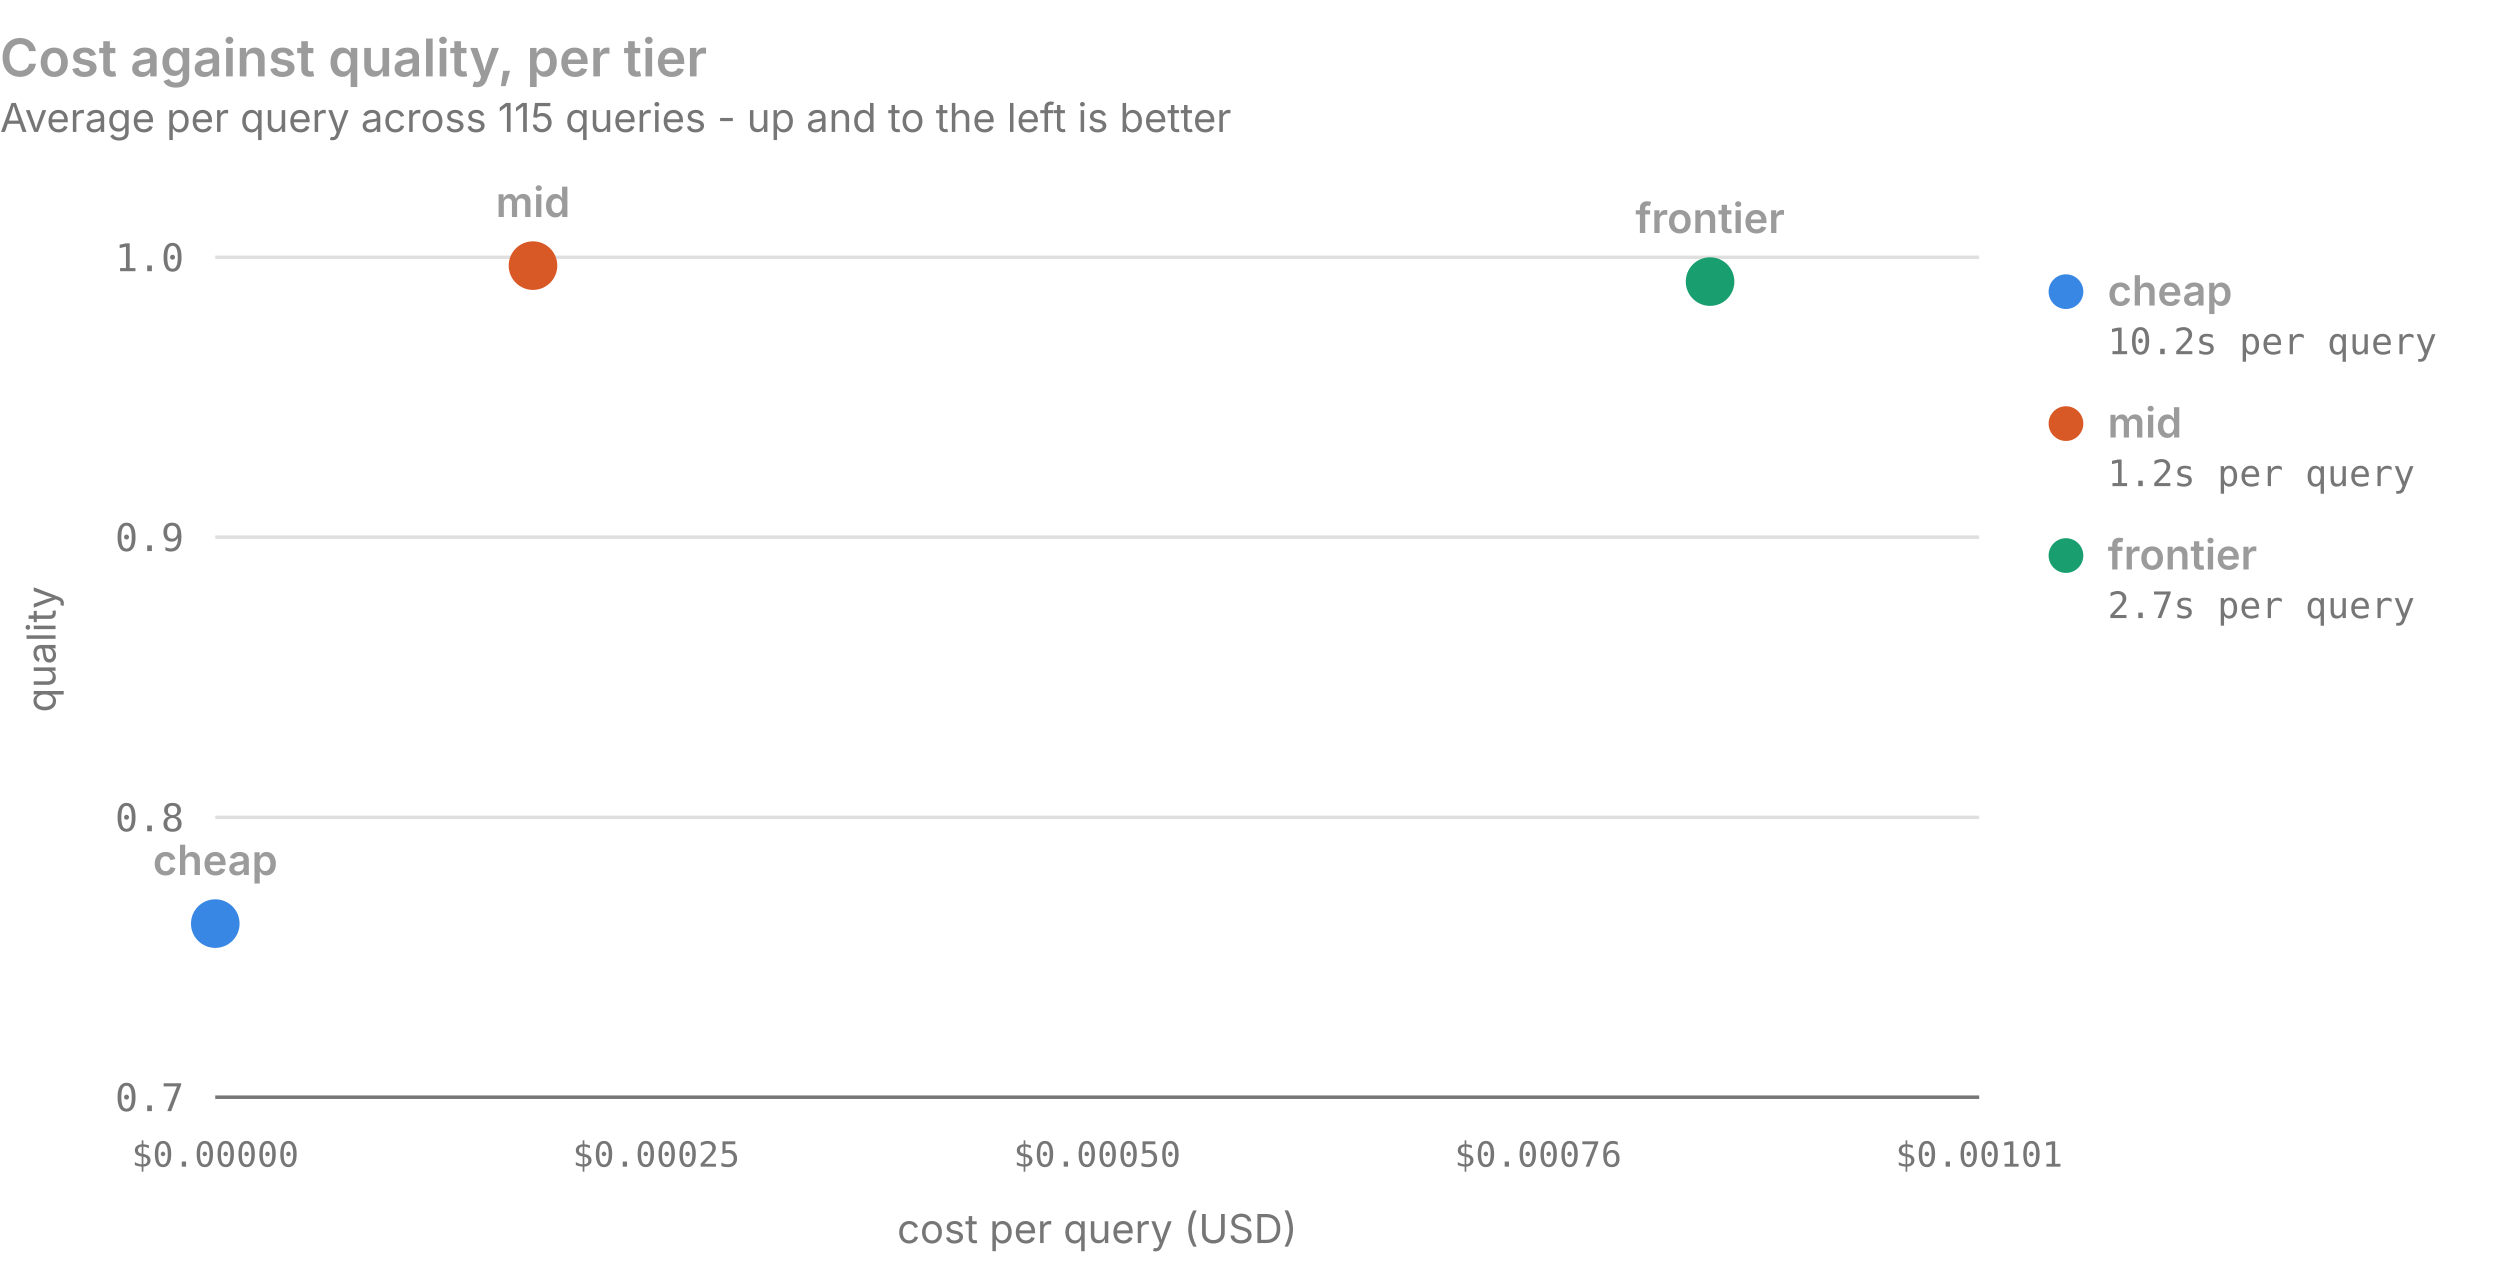
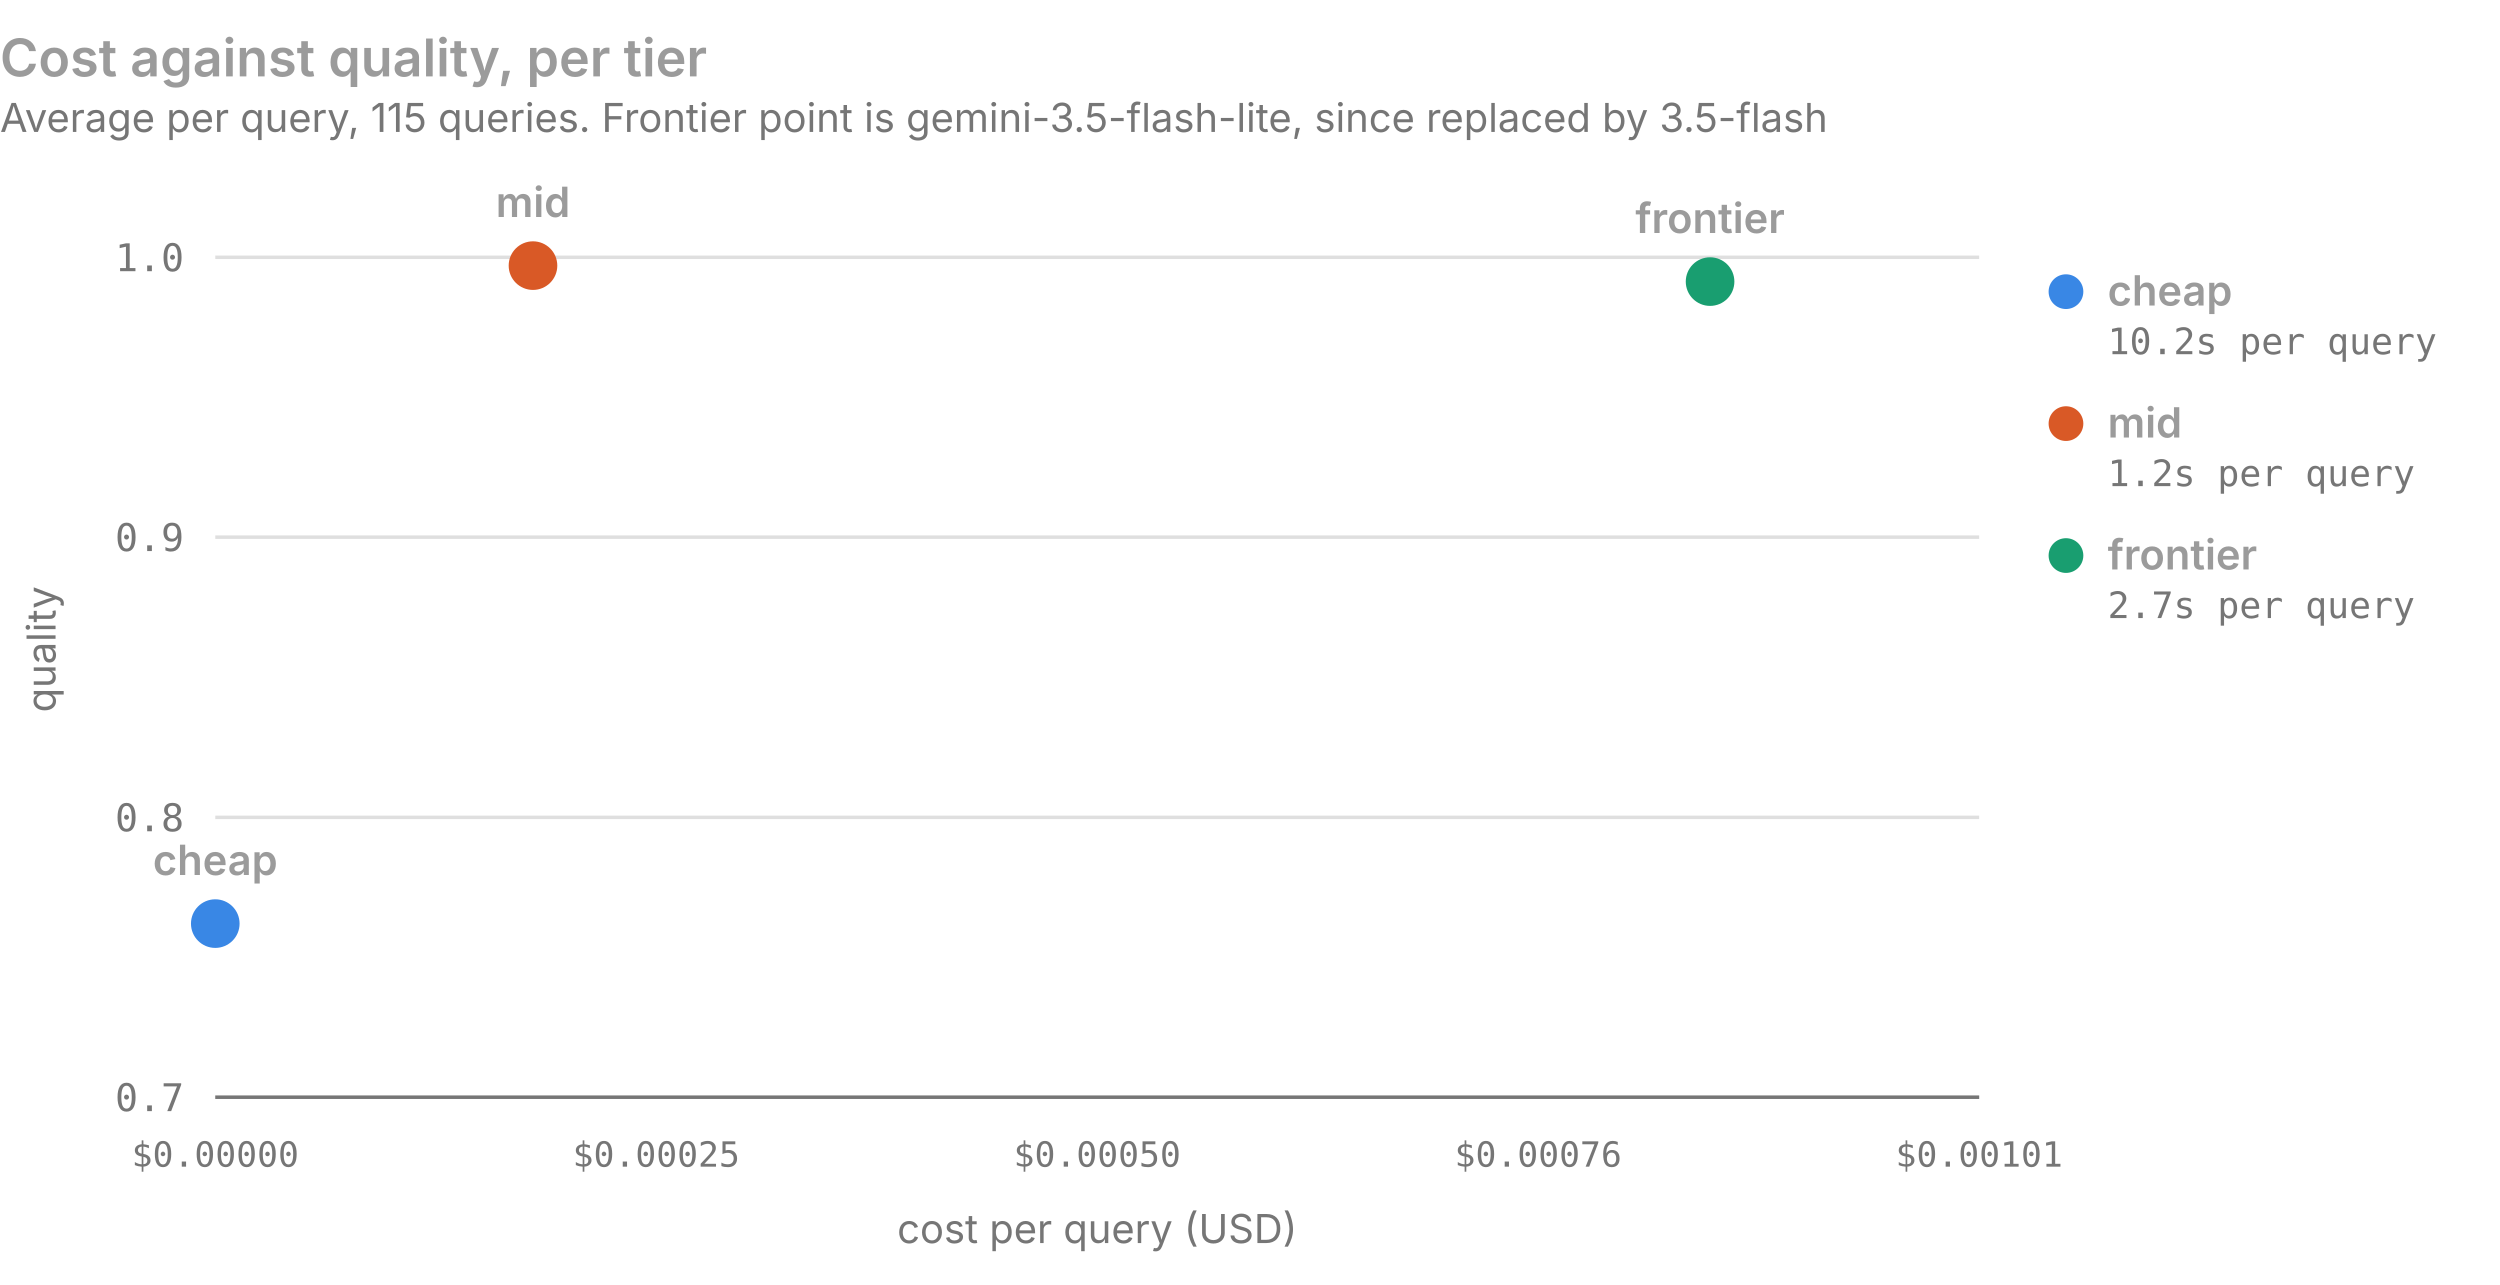
<svg xmlns="http://www.w3.org/2000/svg" viewBox="0 0 720 370" width="720" height="370" role="img" aria-label="Cost against quality per tier">
  <text x="0.0" y="22.0" font-family="IBM Plex Sans, -apple-system, Segoe UI, sans-serif" font-size="15" fill="#9b9b9b" text-anchor="start" font-weight="600">Cost against quality, per tier</text>
-   <text x="0.0" y="38.0" font-family="IBM Plex Sans, -apple-system, Segoe UI, sans-serif" font-size="11.5" fill="#767676" text-anchor="start" font-weight="400">Average per query across 115 queries - up and to the left is better</text>
+   <text x="0.0" y="38.0" font-family="IBM Plex Sans, -apple-system, Segoe UI, sans-serif" font-size="11.5" fill="#767676" text-anchor="start" font-weight="400">Average per query, 115 queries. Frontier point is gemini-3.5-flash-lite, since replaced by 3.5-flash</text>
  <line x1="62" y1="316.0" x2="570" y2="316.0" stroke="#8884" stroke-width="1" />
  <text x="53.0" y="320.0" font-family="IBM Plex Mono, SFMono-Regular, Consolas, monospace" font-size="11" fill="#767676" text-anchor="end" font-weight="400">0.7</text>
  <line x1="62" y1="235.4" x2="570" y2="235.4" stroke="#8884" stroke-width="1" />
  <text x="53.0" y="239.4" font-family="IBM Plex Mono, SFMono-Regular, Consolas, monospace" font-size="11" fill="#767676" text-anchor="end" font-weight="400">0.8</text>
  <line x1="62" y1="154.7" x2="570" y2="154.7" stroke="#8884" stroke-width="1" />
  <text x="53.0" y="158.7" font-family="IBM Plex Mono, SFMono-Regular, Consolas, monospace" font-size="11" fill="#767676" text-anchor="end" font-weight="400">0.9</text>
  <line x1="62" y1="74.1" x2="570" y2="74.1" stroke="#8884" stroke-width="1" />
  <text x="53.0" y="78.1" font-family="IBM Plex Mono, SFMono-Regular, Consolas, monospace" font-size="11" fill="#767676" text-anchor="end" font-weight="400">1.0</text>
  <text x="62.0" y="336.0" font-family="IBM Plex Mono, SFMono-Regular, Consolas, monospace" font-size="10" fill="#767676" text-anchor="middle" font-weight="400">$0.00000</text>
  <text x="189.0" y="336.0" font-family="IBM Plex Mono, SFMono-Regular, Consolas, monospace" font-size="10" fill="#767676" text-anchor="middle" font-weight="400">$0.00025</text>
  <text x="316.0" y="336.0" font-family="IBM Plex Mono, SFMono-Regular, Consolas, monospace" font-size="10" fill="#767676" text-anchor="middle" font-weight="400">$0.00050</text>
  <text x="443.0" y="336.0" font-family="IBM Plex Mono, SFMono-Regular, Consolas, monospace" font-size="10" fill="#767676" text-anchor="middle" font-weight="400">$0.00076</text>
  <text x="570.0" y="336.0" font-family="IBM Plex Mono, SFMono-Regular, Consolas, monospace" font-size="10" fill="#767676" text-anchor="middle" font-weight="400">$0.00101</text>
  <circle cx="62.0" cy="266.0" r="7" fill="#3987e5" />
  <text x="62.0" y="252.0" font-family="IBM Plex Sans, -apple-system, Segoe UI, sans-serif" font-size="12" fill="#9b9b9b" text-anchor="middle" font-weight="600">cheap</text>
  <circle cx="153.5" cy="76.5" r="7" fill="#d95926" />
  <text x="153.5" y="62.5" font-family="IBM Plex Sans, -apple-system, Segoe UI, sans-serif" font-size="12" fill="#9b9b9b" text-anchor="middle" font-weight="600">mid</text>
  <circle cx="492.5" cy="81.1" r="7" fill="#199e70" />
  <text x="492.5" y="67.1" font-family="IBM Plex Sans, -apple-system, Segoe UI, sans-serif" font-size="12" fill="#9b9b9b" text-anchor="middle" font-weight="600">frontier</text>
  <line x1="62" y1="316" x2="570" y2="316" stroke="#767676" stroke-width="1" />
  <text x="316.0" y="358.0" font-family="IBM Plex Sans, -apple-system, Segoe UI, sans-serif" font-size="11.5" fill="#767676" text-anchor="middle" font-weight="400">cost per query (USD)</text>
  <text transform="rotate(-90)" x="-187.0" y="16.0" font-family="IBM Plex Sans, -apple-system, Segoe UI, sans-serif" font-size="11.5" fill="#767676" text-anchor="middle" font-weight="400">quality</text>
  <circle cx="595" cy="84" r="5" fill="#3987e5" />
  <text x="607.0" y="88.0" font-family="IBM Plex Sans, -apple-system, Segoe UI, sans-serif" font-size="12" fill="#9b9b9b" text-anchor="start" font-weight="600">cheap</text>
  <text x="607.0" y="102.0" font-family="IBM Plex Mono, SFMono-Regular, Consolas, monospace" font-size="10.5" fill="#767676" text-anchor="start" font-weight="400">10.2s per query</text>
  <circle cx="595" cy="122" r="5" fill="#d95926" />
  <text x="607.0" y="126.0" font-family="IBM Plex Sans, -apple-system, Segoe UI, sans-serif" font-size="12" fill="#9b9b9b" text-anchor="start" font-weight="600">mid</text>
  <text x="607.0" y="140.0" font-family="IBM Plex Mono, SFMono-Regular, Consolas, monospace" font-size="10.5" fill="#767676" text-anchor="start" font-weight="400">1.2s per query</text>
  <circle cx="595" cy="160" r="5" fill="#199e70" />
  <text x="607.0" y="164.0" font-family="IBM Plex Sans, -apple-system, Segoe UI, sans-serif" font-size="12" fill="#9b9b9b" text-anchor="start" font-weight="600">frontier</text>
  <text x="607.0" y="178.0" font-family="IBM Plex Mono, SFMono-Regular, Consolas, monospace" font-size="10.5" fill="#767676" text-anchor="start" font-weight="400">2.7s per query</text>
</svg>
